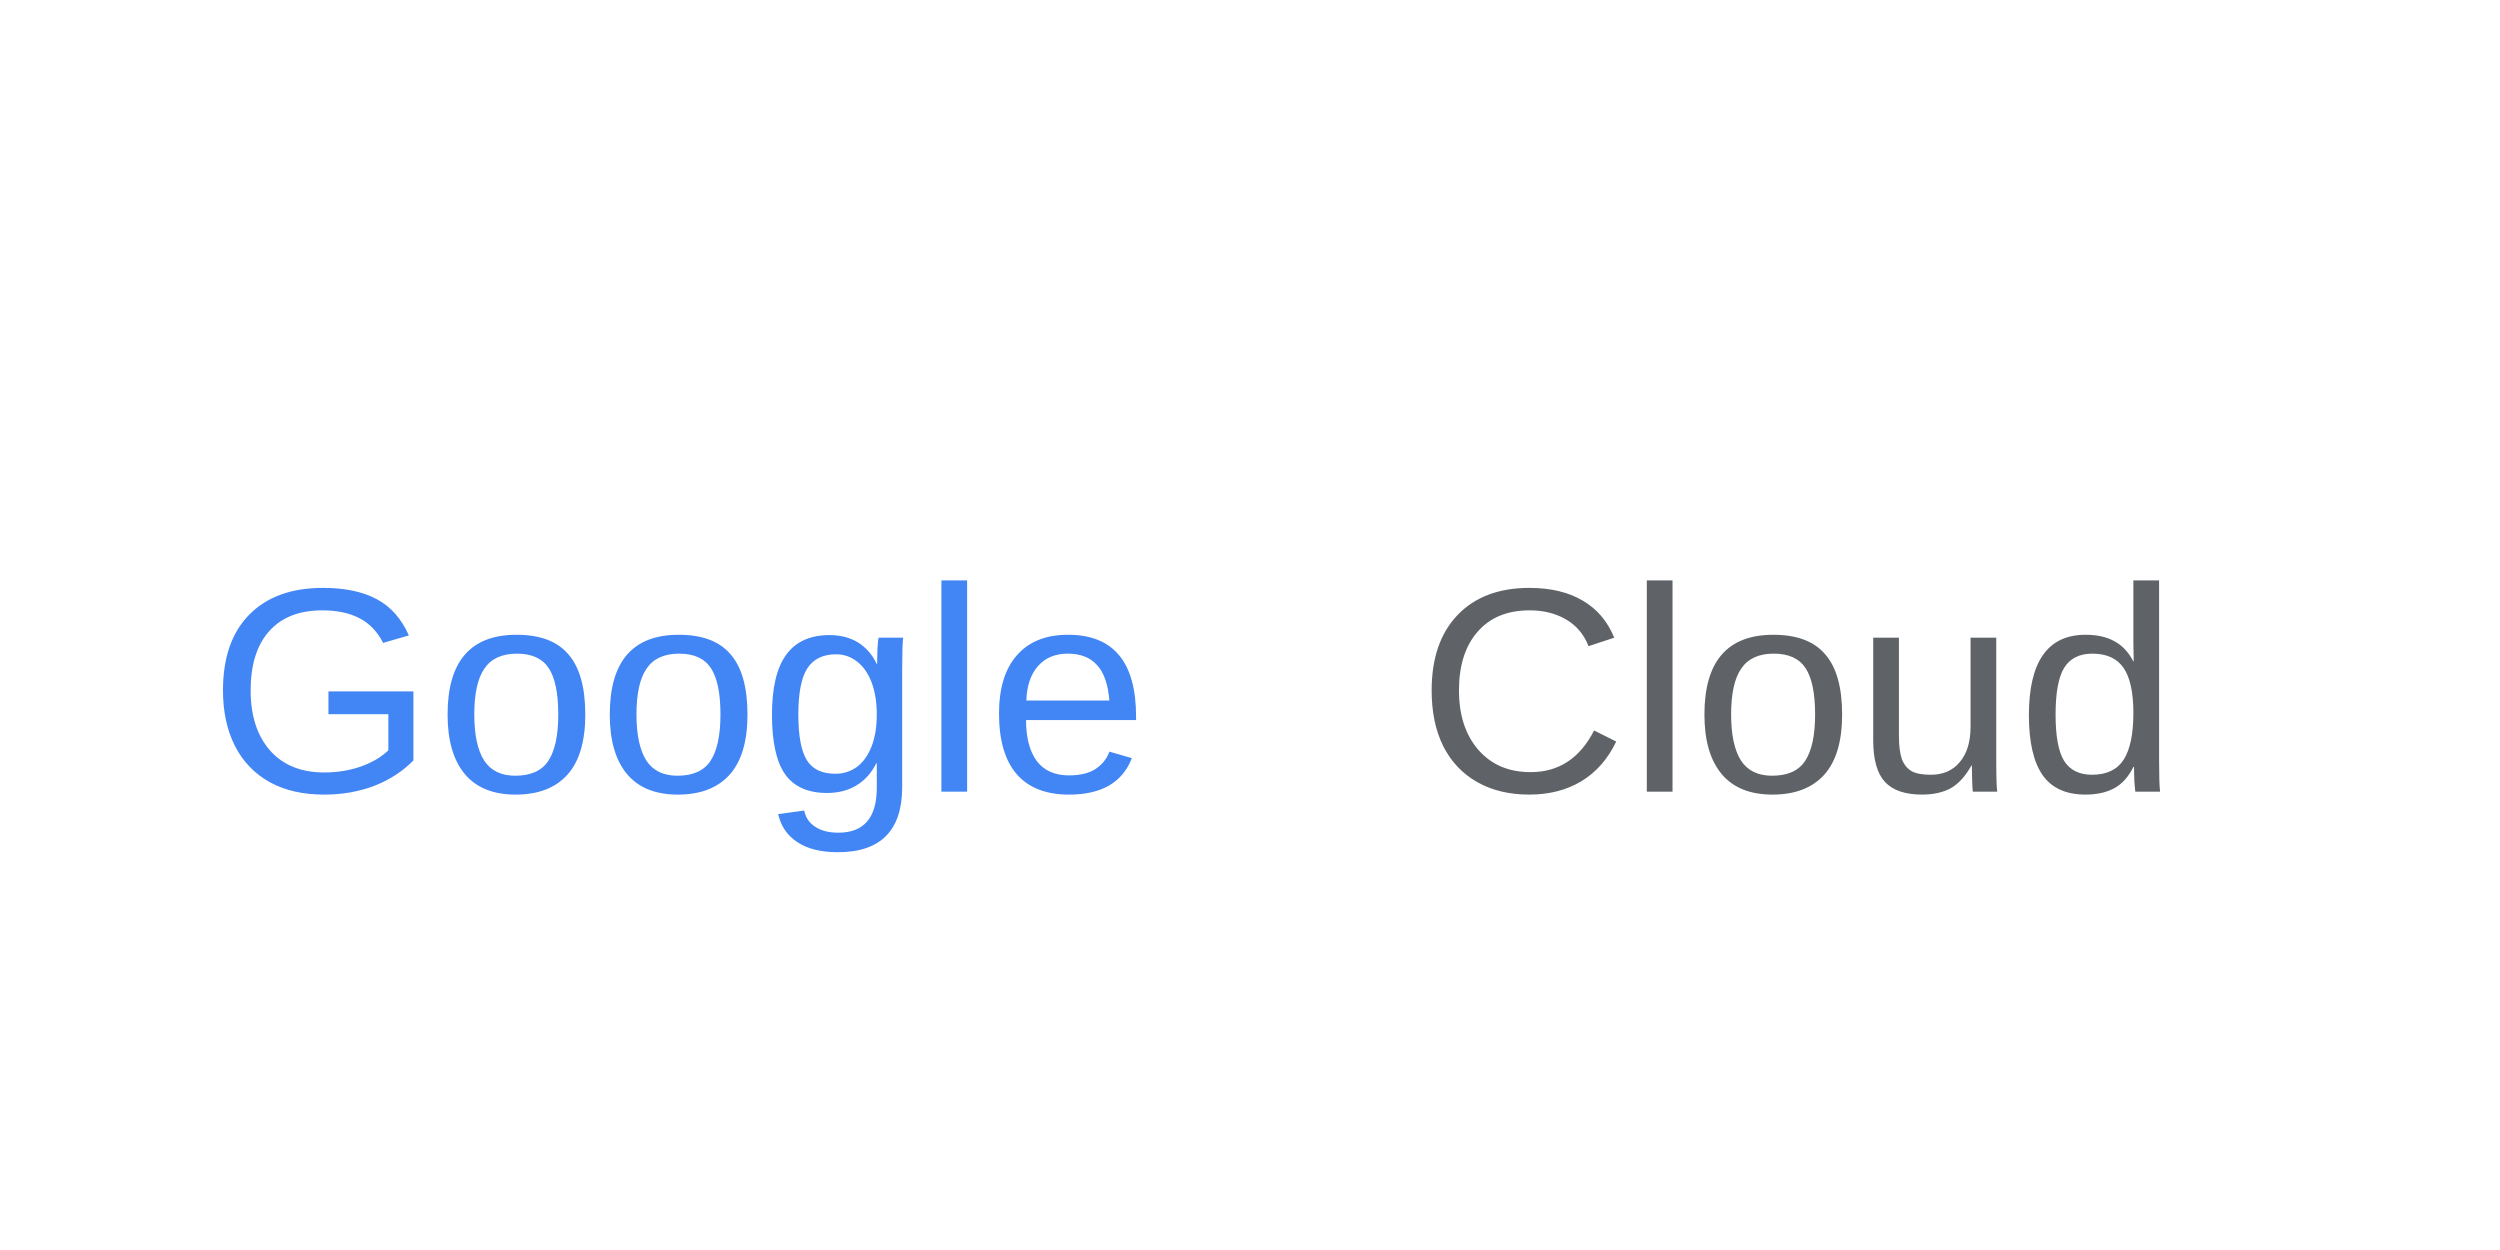
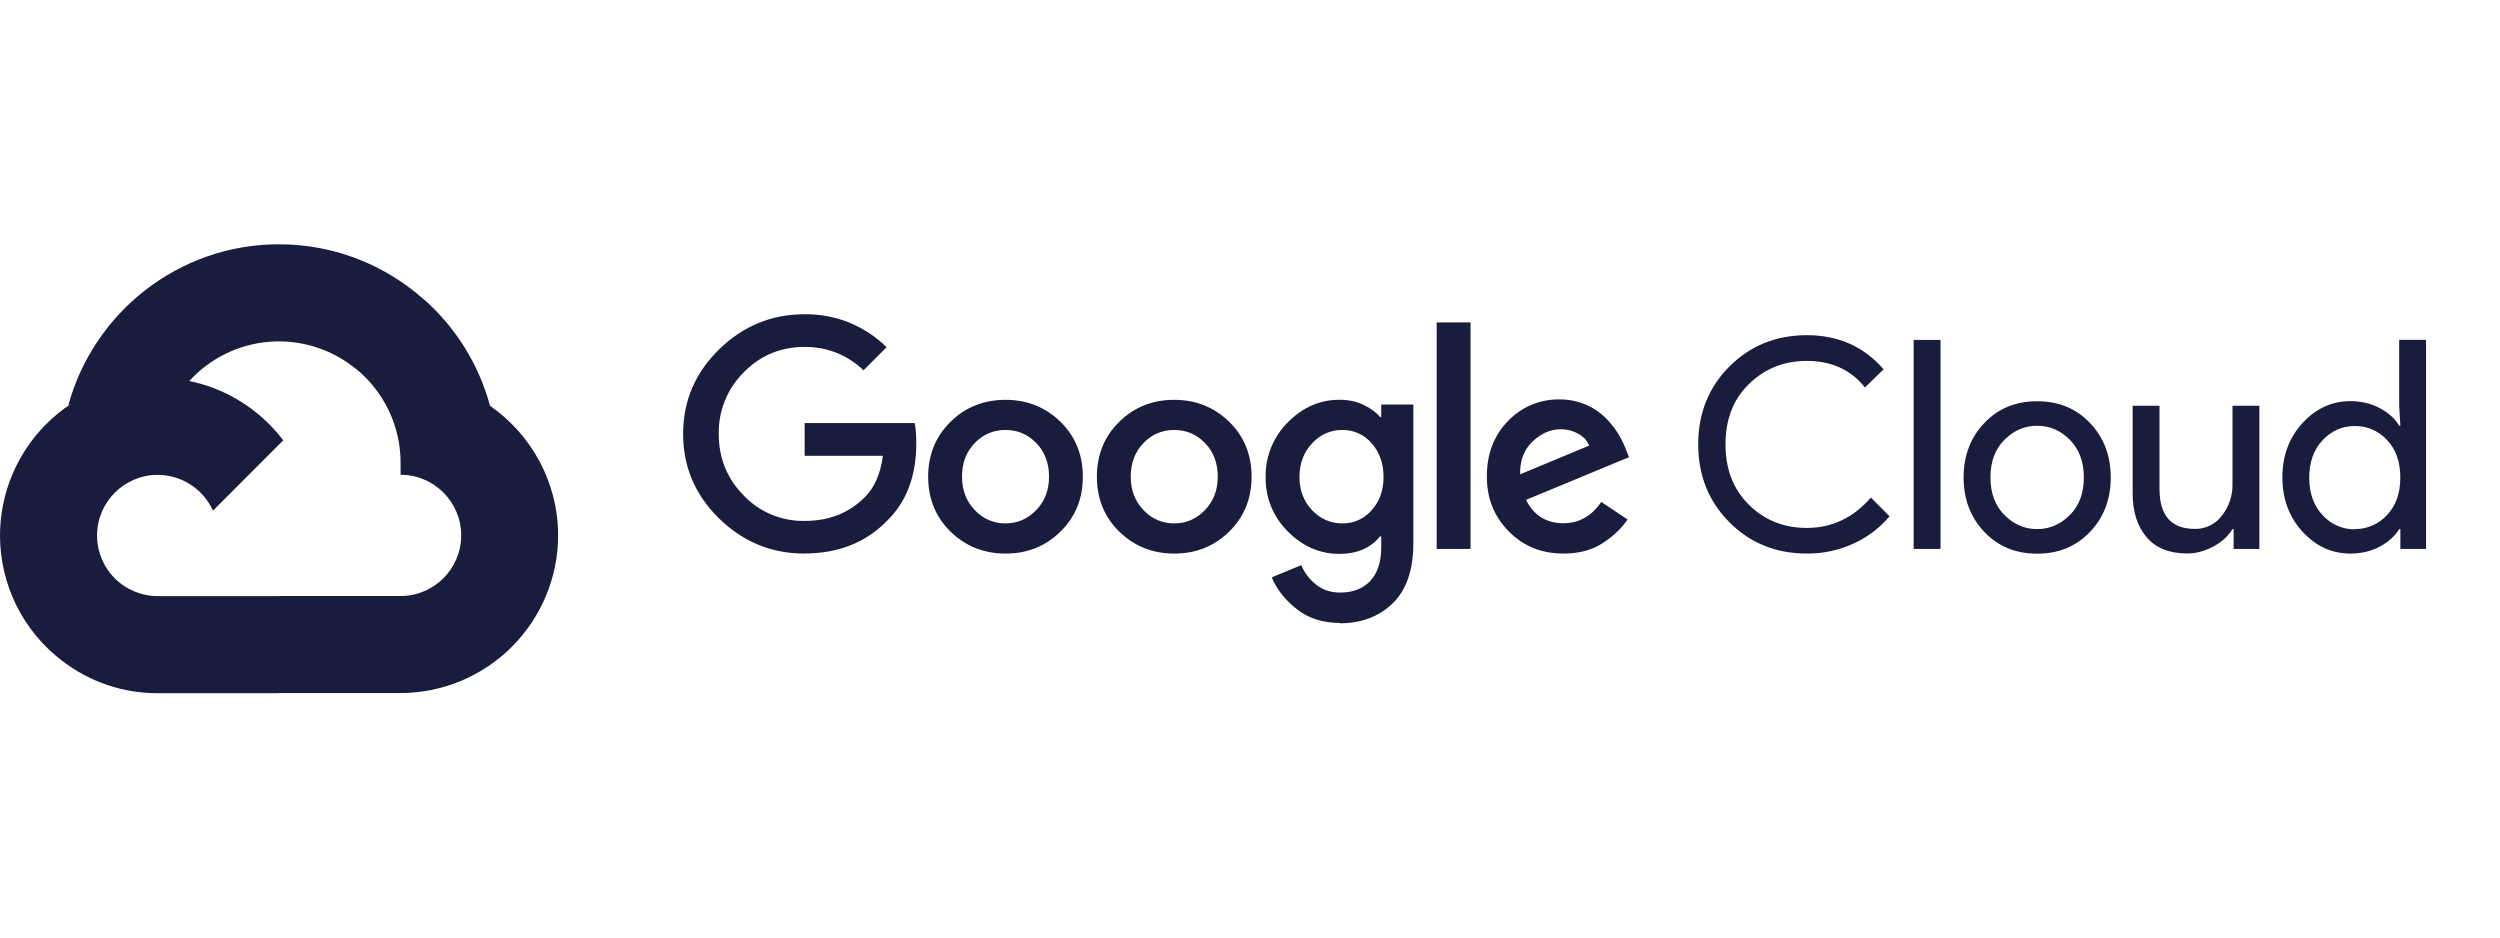
- <svg xmlns="http://www.w3.org/2000/svg" viewBox="0 0 120 60" fill="none">
-   <text x="10" y="38" font-family="Arial, sans-serif" font-size="14" fill="#4285F4">Google</text>
-   <text x="68" y="38" font-family="Arial, sans-serif" font-size="14" fill="#5F6368">Cloud</text>
+ <svg xmlns="http://www.w3.org/2000/svg" width="160" height="60" viewBox="0 160 60" fill="none">
+   <path d="M22.73 23.573L23.874 23.593L26.982 20.485L27.132 19.169C24.662 16.971 21.412 15.634 17.855 15.634C11.415 15.634 5.979 20.017 4.369 25.953C4.709 25.715 5.434 25.892 5.434 25.892L11.646 24.87C11.646 24.87 11.966 24.34 12.126 24.373C13.459 22.915 15.299 22.02 17.27 21.871C19.241 21.723 21.193 22.331 22.73 23.573Z" fill="#1A1C3D" />
+   <path d="M31.36 25.963C30.646 23.336 29.181 20.974 27.144 19.168L22.742 23.57C23.645 24.296 24.375 25.215 24.875 26.26C25.377 27.305 25.637 28.45 25.637 29.608V30.386C27.779 30.386 29.517 32.129 29.517 34.266C29.517 36.403 27.774 38.145 25.637 38.145H17.875L17.098 38.925V43.584L17.875 44.356H25.637C28.31 44.349 30.872 43.284 32.761 41.393C34.651 39.502 35.715 36.94 35.72 34.267C35.716 30.831 33.984 27.787 31.35 25.963H31.36Z" fill="#1A1C3D" />
+   <path d="M10.094 44.363H17.854V38.151H10.094C9.543 38.152 8.998 38.033 8.497 37.804L7.377 38.147L4.269 41.255L3.997 42.305C5.746 43.648 7.89 44.373 10.095 44.365L10.094 44.363Z" fill="#1A1C3D" />
+   <path d="M10.094 24.177C7.418 24.181 4.853 25.246 2.961 27.138C1.069 29.03 0.004 31.595 4.91191e-10 34.27C-1.53802e-05 35.829 0.361 37.365 1.055 38.761C1.749 40.156 2.757 41.371 4 42.31L8.5 37.81C7.818 37.504 7.24 37.007 6.834 36.379C6.428 35.752 6.212 35.02 6.212 34.273C6.212 32.13 7.955 30.392 10.092 30.392C10.839 30.394 11.57 30.61 12.198 31.016C12.825 31.422 13.322 32 13.63 32.681L18.13 28.18C16.284 25.75 13.37 24.18 10.09 24.18L10.094 24.177Z" fill="#1A1C3D" />
+   <path d="M51.494 35.429C49.374 35.429 47.554 34.679 46.02 33.179C44.486 31.679 43.72 29.875 43.72 27.771C43.72 25.667 44.485 23.863 46.02 22.363C47.555 20.863 49.377 20.112 51.494 20.112C52.465 20.098 53.429 20.277 54.33 20.639C55.231 21.002 56.051 21.54 56.743 22.222L55.266 23.699C54.255 22.721 52.898 22.184 51.493 22.204C49.963 22.204 48.663 22.744 47.597 23.831C47.078 24.346 46.669 24.96 46.395 25.638C46.12 26.315 45.986 27.041 46 27.772C46 29.318 46.53 30.629 47.597 31.712C48.098 32.238 48.703 32.654 49.374 32.934C50.044 33.214 50.766 33.352 51.493 33.339C53.051 33.339 54.338 32.839 55.363 31.805C55.963 31.205 56.363 30.305 56.503 29.17H51.497V27.078H58.541C58.616 27.45 58.641 27.878 58.641 28.378C58.641 30.434 58.038 32.064 56.828 33.273C55.456 34.708 53.678 35.423 51.483 35.423L51.494 35.429ZM67.864 34.029C66.904 34.969 65.734 35.429 64.352 35.429C62.97 35.429 61.798 34.959 60.84 34.029C59.882 33.099 59.402 31.916 59.402 30.509C59.402 29.102 59.882 27.929 60.84 26.989C61.798 26.049 62.97 25.589 64.352 25.589C65.734 25.589 66.906 26.059 67.864 26.989C68.822 27.919 69.302 29.105 69.302 30.509C69.302 31.913 68.822 33.089 67.864 34.029ZM62.39 32.649C62.639 32.92 62.943 33.136 63.281 33.282C63.619 33.428 63.984 33.502 64.353 33.498C65.113 33.498 65.767 33.216 66.316 32.648C66.865 32.08 67.138 31.368 67.138 30.508C67.138 29.638 66.868 28.92 66.325 28.358C65.782 27.796 65.127 27.518 64.353 27.518C63.983 27.512 63.617 27.584 63.278 27.729C62.938 27.873 62.632 28.088 62.381 28.358C61.838 28.918 61.568 29.634 61.568 30.508C61.568 31.366 61.841 32.081 62.39 32.648V32.649ZM78.663 34.029C77.703 34.969 76.533 35.429 75.151 35.429C73.769 35.429 72.597 34.959 71.639 34.029C70.681 33.099 70.201 31.916 70.201 30.509C70.201 29.102 70.681 27.929 71.639 26.989C72.597 26.049 73.769 25.589 75.151 25.589C76.533 25.589 77.705 26.059 78.663 26.989C79.621 27.919 80.101 29.105 80.101 30.509C80.101 31.913 79.621 33.089 78.663 34.029ZM73.189 32.649C73.438 32.92 73.742 33.136 74.08 33.282C74.418 33.428 74.783 33.502 75.152 33.498C75.912 33.498 76.566 33.216 77.115 32.648C77.664 32.08 77.937 31.368 77.937 30.508C77.937 29.638 77.667 28.92 77.124 28.358C76.581 27.796 75.926 27.518 75.152 27.518C74.782 27.512 74.416 27.584 74.076 27.729C73.737 27.873 73.431 28.088 73.18 28.358C72.637 28.918 72.367 29.634 72.367 30.508C72.367 31.366 72.64 32.081 73.189 32.648V32.649ZM85.762 39.869C84.667 39.869 83.745 39.575 82.998 38.989C82.251 38.403 81.716 37.725 81.392 36.951L83.28 36.168C83.478 36.642 83.78 37.053 84.213 37.402C84.646 37.751 85.153 37.924 85.765 37.924C86.587 37.924 87.233 37.674 87.698 37.177C88.163 36.68 88.398 35.961 88.398 35.027V34.327H88.323C87.723 35.074 86.846 35.449 85.727 35.449C84.469 35.449 83.367 34.969 82.42 34.011C81.96 33.558 81.597 33.016 81.352 32.419C81.108 31.821 80.988 31.18 81 30.535C80.988 29.885 81.108 29.24 81.352 28.638C81.596 28.036 81.959 27.49 82.42 27.032C83.365 26.069 84.47 25.585 85.727 25.585C86.287 25.585 86.795 25.69 87.249 25.903C87.703 26.116 88.062 26.377 88.323 26.686H88.398V25.892H90.454V34.749C90.454 36.469 90.016 37.753 89.136 38.609C88.256 39.459 87.134 39.889 85.763 39.889L85.762 39.869ZM85.912 33.497C86.268 33.503 86.622 33.43 86.947 33.283C87.271 33.137 87.56 32.92 87.791 32.648C88.295 32.081 88.547 31.375 88.547 30.526C88.547 29.668 88.295 28.95 87.791 28.376C87.561 28.102 87.273 27.883 86.948 27.734C86.623 27.586 86.269 27.512 85.912 27.518C85.152 27.518 84.504 27.806 83.97 28.376C83.436 28.946 83.166 29.664 83.166 30.526C83.166 31.372 83.433 32.081 83.97 32.648C84.507 33.215 85.153 33.497 85.912 33.497ZM94.114 20.632V35.132H91.947V20.632H94.114ZM100.054 35.428C98.658 35.428 97.494 34.954 96.56 34.008C95.626 33.062 95.158 31.892 95.158 30.496C95.158 29.052 95.608 27.866 96.512 26.946C96.936 26.5 97.448 26.146 98.015 25.908C98.583 25.67 99.194 25.552 99.81 25.562C100.407 25.562 100.963 25.67 101.473 25.889C101.947 26.083 102.378 26.369 102.743 26.729C103.046 27.031 103.316 27.366 103.547 27.728C103.737 28.037 103.9 28.362 104.033 28.7L104.258 29.26L97.664 31.992C98.164 32.988 98.964 33.487 100.056 33.487C101.052 33.487 101.863 33.034 102.484 32.124L104.164 33.246C103.789 33.806 103.261 34.311 102.576 34.759C101.891 35.207 101.048 35.429 100.052 35.429L100.054 35.428ZM97.308 30.348L101.708 28.518C101.582 28.206 101.354 27.954 101.008 27.762C100.66 27.567 100.266 27.468 99.868 27.474C99.232 27.474 98.638 27.734 98.085 28.257C97.532 28.78 97.265 29.479 97.29 30.349L97.308 30.348ZM115.638 35.428C113.668 35.428 112.018 34.762 110.686 33.428C109.354 32.094 108.686 30.433 108.686 28.44C108.686 26.447 109.352 24.784 110.686 23.452C112.02 22.12 113.669 21.452 115.638 21.452C117.655 21.452 119.294 22.182 120.551 23.637L119.356 24.797C118.456 23.663 117.206 23.097 115.636 23.097C114.176 23.097 112.95 23.589 111.936 24.574C110.922 25.559 110.432 26.846 110.432 28.44C110.432 30.034 110.932 31.324 111.936 32.31C112.94 33.296 114.169 33.787 115.636 33.787C117.242 33.787 118.613 33.139 119.736 31.845L120.931 33.04C120.304 33.787 119.518 34.384 118.631 34.787C117.689 35.22 116.663 35.439 115.627 35.429L115.638 35.428ZM124.194 35.132H122.474V21.755H124.194V35.132ZM126.997 27.072C127.882 26.145 128.997 25.679 130.379 25.679C131.761 25.679 132.876 26.144 133.761 27.072C134.646 28 135.088 29.172 135.088 30.557C135.088 31.942 134.648 33.114 133.761 34.042C132.874 34.97 131.761 35.435 130.379 35.435C128.997 35.435 127.882 34.97 126.997 34.042C126.112 33.114 125.67 31.942 125.67 30.557C125.67 29.172 126.11 28 126.997 27.072ZM128.277 32.955C128.877 33.558 129.571 33.861 130.377 33.861C131.183 33.861 131.877 33.558 132.477 32.955C133.077 32.352 133.365 31.55 133.365 30.555C133.365 29.56 133.068 28.757 132.477 28.155C131.886 27.553 131.183 27.249 130.377 27.249C129.571 27.249 128.877 27.552 128.277 28.155C127.677 28.758 127.389 29.56 127.389 30.555C127.389 31.55 127.686 32.353 128.277 32.955ZM144.597 35.132H142.952V33.862H142.877C142.617 34.297 142.217 34.669 141.682 34.962C141.147 35.255 140.582 35.422 139.982 35.422C138.835 35.422 137.968 35.074 137.377 34.375C136.786 33.676 136.489 32.742 136.489 31.572V25.966H138.209V31.29C138.209 32.998 138.962 33.85 140.469 33.85C140.806 33.857 141.14 33.783 141.443 33.633C141.745 33.484 142.007 33.264 142.207 32.992C142.651 32.428 142.888 31.729 142.879 31.011V25.966H144.599V35.123L144.597 35.132ZM150.425 35.429C149.242 35.429 148.219 34.961 147.361 34.027C146.503 33.093 146.073 31.935 146.073 30.551C146.073 29.167 146.503 28.009 147.361 27.075C148.219 26.141 149.243 25.673 150.425 25.673C151.121 25.673 151.749 25.823 152.305 26.12C152.861 26.417 153.275 26.792 153.548 27.242H153.623L153.548 25.972V21.752H155.268V35.132H153.623V33.862H153.548C153.275 34.309 152.861 34.684 152.305 34.984C151.75 35.278 151.122 35.429 150.425 35.429ZM150.705 33.859C151.093 33.864 151.478 33.787 151.833 33.632C152.189 33.478 152.509 33.249 152.77 32.962C153.337 32.365 153.62 31.56 153.62 30.562C153.62 29.564 153.338 28.749 152.77 28.162C152.509 27.875 152.189 27.646 151.833 27.491C151.478 27.337 151.093 27.26 150.705 27.265C149.907 27.265 149.222 27.568 148.649 28.171C148.076 28.774 147.791 29.576 147.791 30.571C147.791 31.566 148.076 32.369 148.649 32.971C148.907 33.259 149.225 33.489 149.579 33.645C149.934 33.801 150.317 33.88 150.705 33.877V33.859Z" fill="#1A1C3D" />
</svg>
